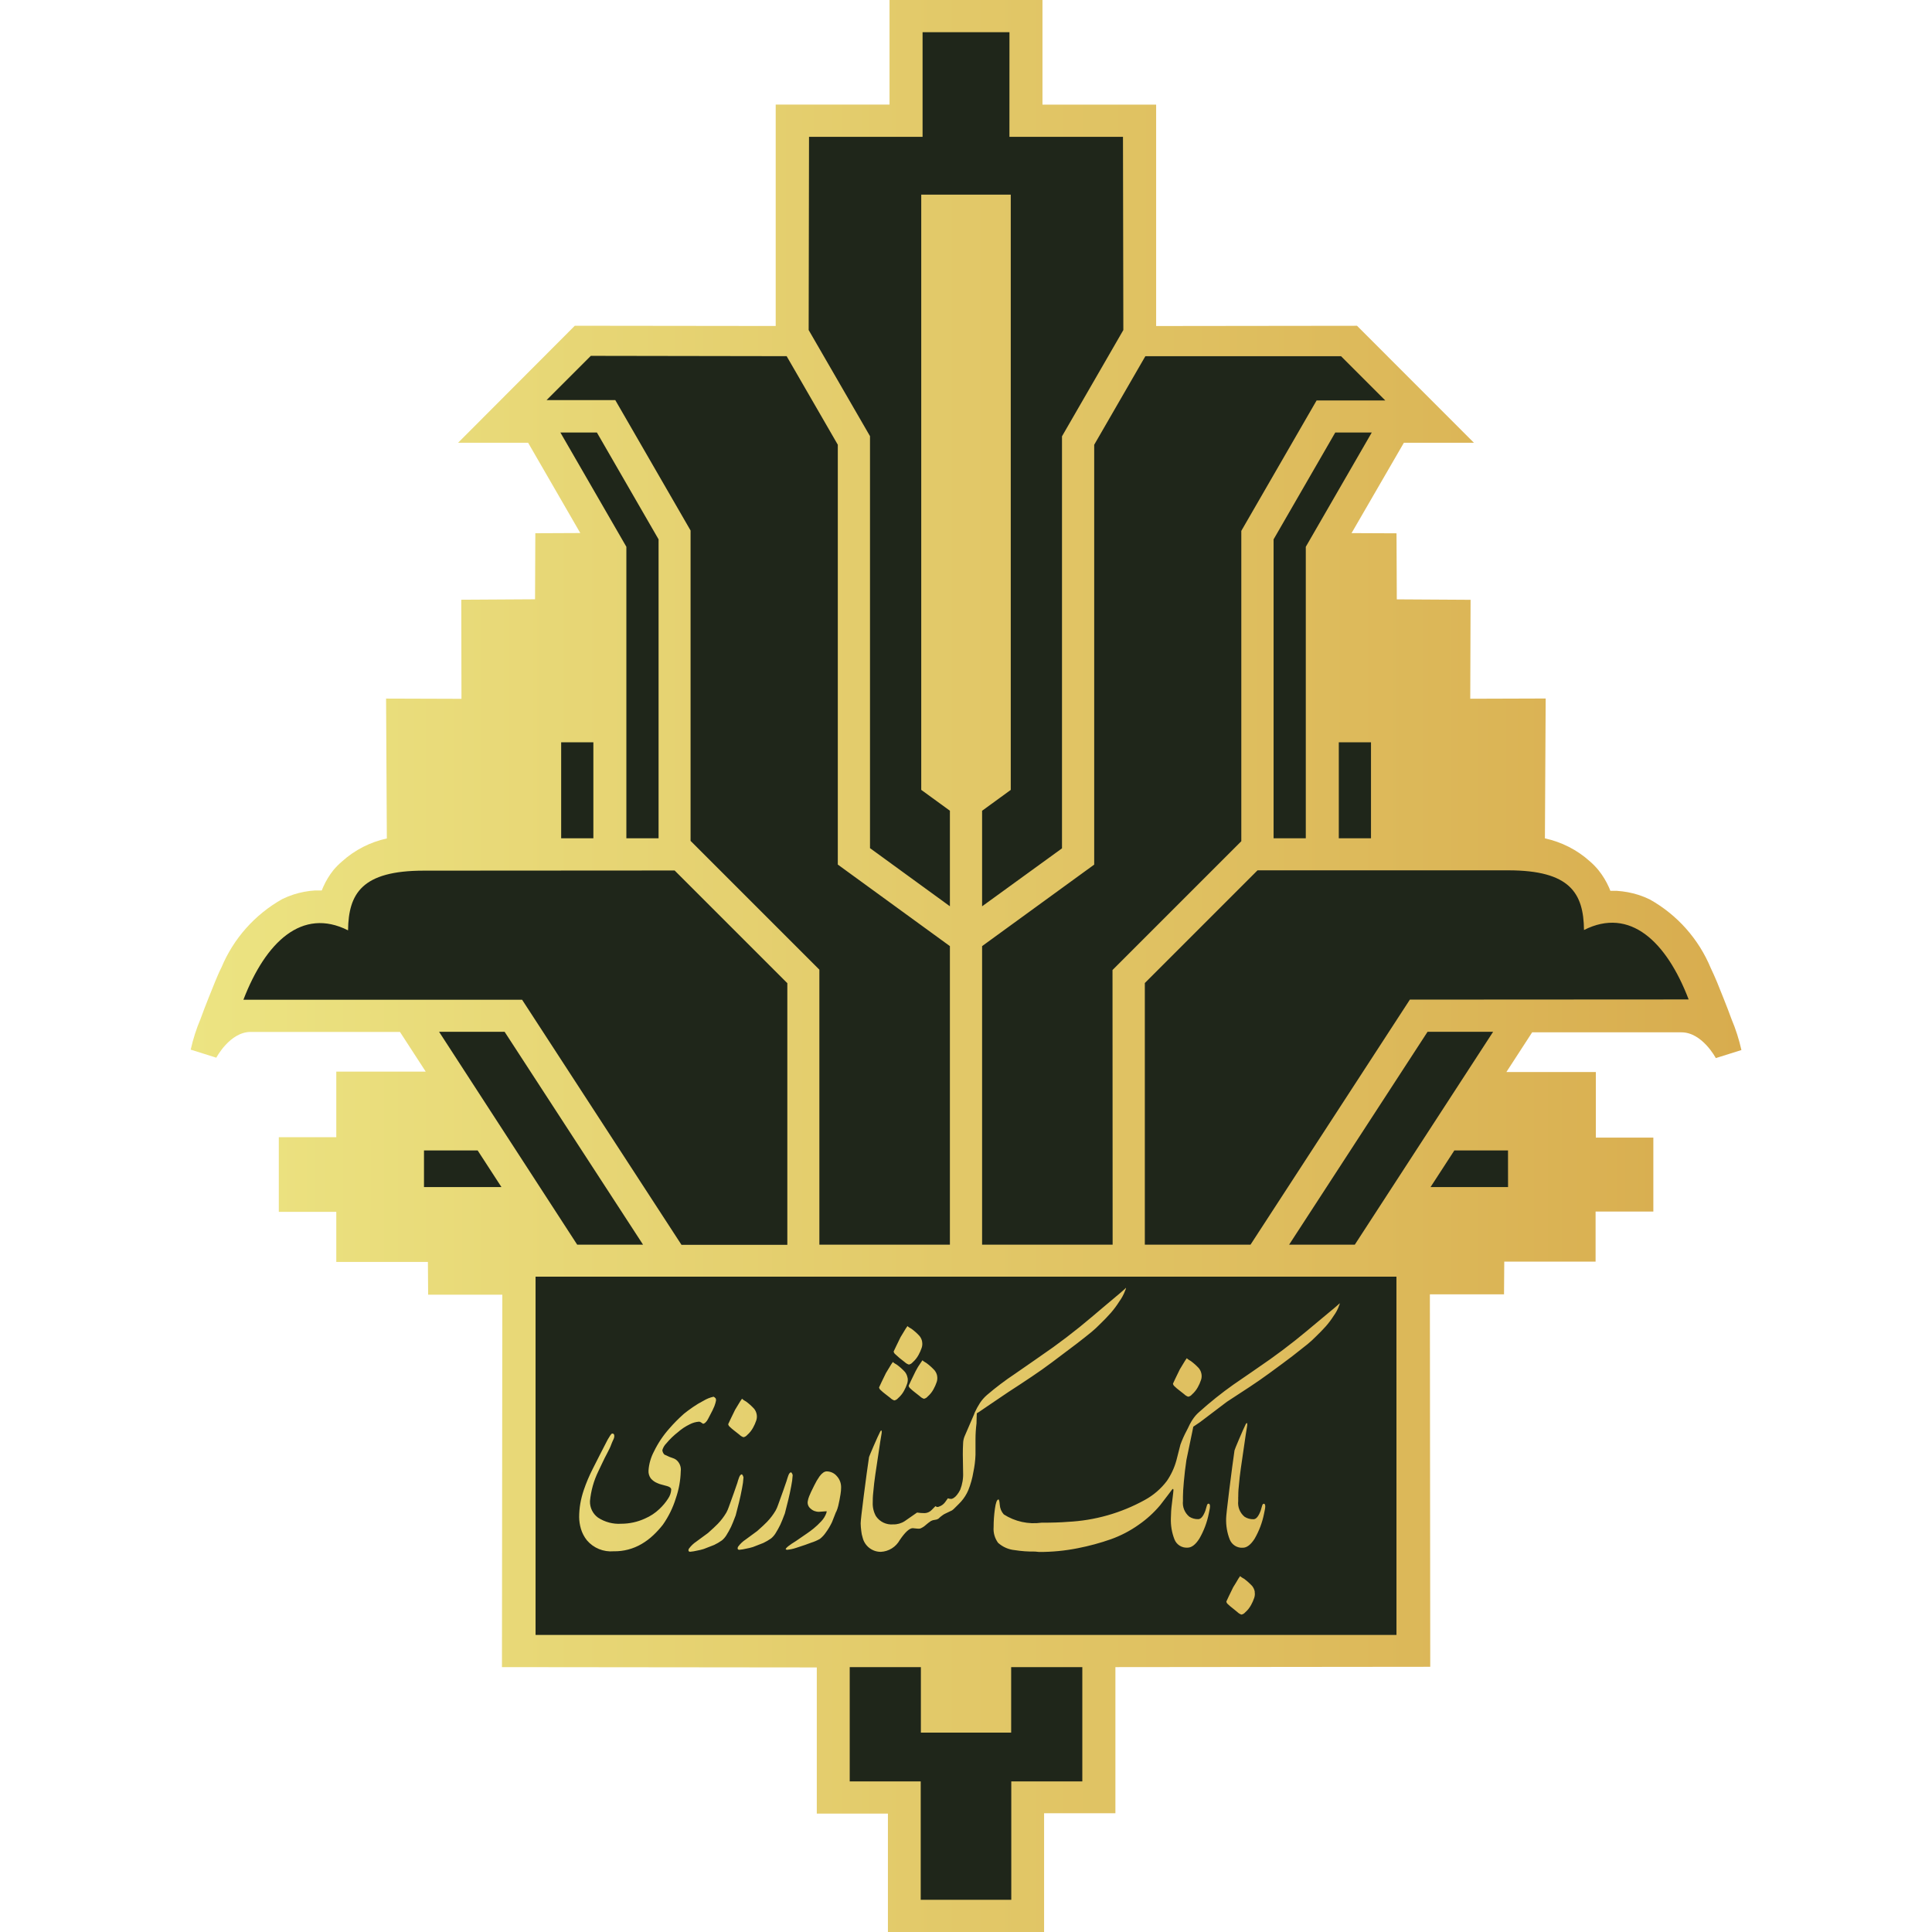
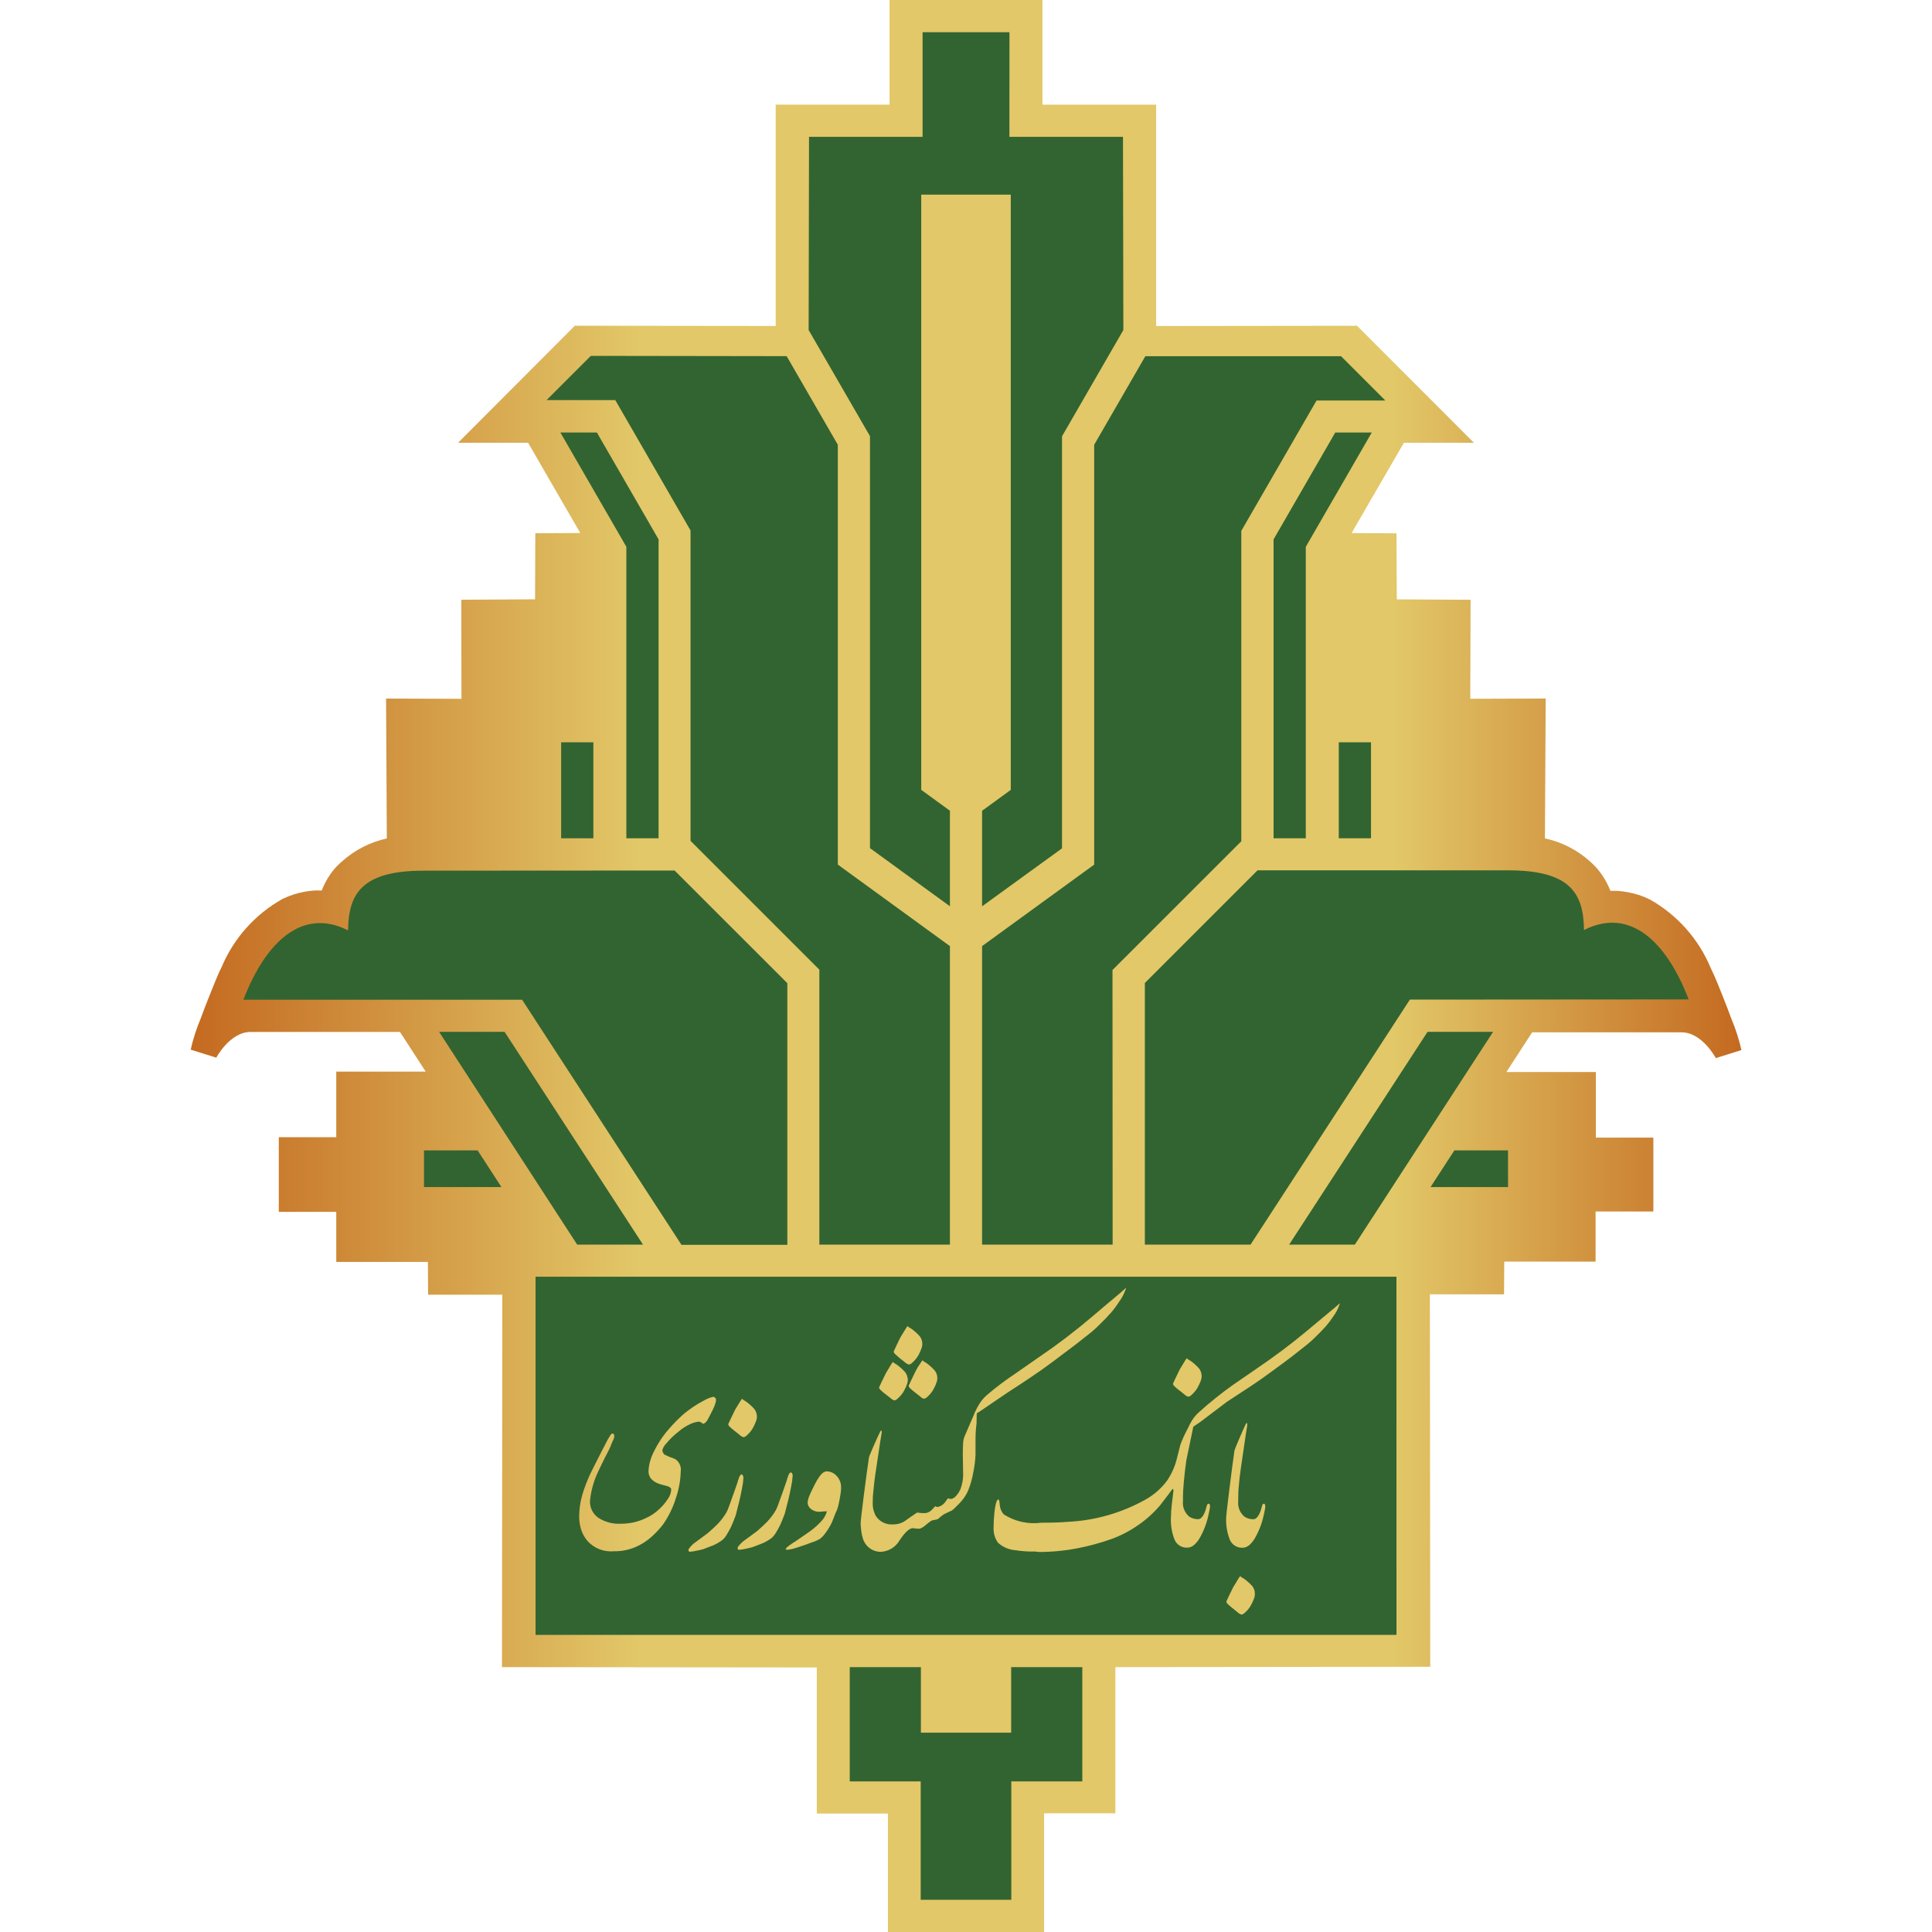
- <svg xmlns="http://www.w3.org/2000/svg" width="48" height="48" viewBox="0 0 48 48" fill="none">
-   <path fill-rule="evenodd" clip-rule="evenodd" d="M25.94 48H22.06V45.058H20.293V41.427L12.471 41.419L12.48 32.166H10.637L10.631 31.352H8.355V30.108H6.927V28.254H8.355V26.624H10.577L9.937 25.638H6.227C5.711 25.638 5.374 26.278 5.374 26.278L4.738 26.078C4.797 25.815 4.879 25.558 4.984 25.31C5.084 25.027 5.311 24.472 5.311 24.472L5.341 24.397C5.392 24.275 5.441 24.154 5.502 24.036C5.802 23.316 6.335 22.718 7.015 22.336C7.106 22.292 7.2 22.254 7.296 22.223C7.469 22.168 7.648 22.134 7.829 22.123C7.884 22.123 7.939 22.123 7.994 22.123L8.009 22.086L8.032 22.032C8.098 21.884 8.183 21.744 8.284 21.617C8.35 21.539 8.422 21.466 8.5 21.4C8.815 21.117 9.197 20.921 9.611 20.831L9.592 17.356L11.465 17.362L11.46 14.9L13.293 14.889L13.3 13.248L14.417 13.243L13.121 11H11.381L14.281 8.093L19.272 8.099V2.599H22.1V0H25.9V2.6H28.724V8.1L33.715 8.094L36.619 11H34.879L33.579 13.245L34.696 13.25L34.703 14.891L36.536 14.902L36.528 17.36L38.402 17.354L38.383 20.829C38.799 20.919 39.184 21.115 39.5 21.4C39.58 21.469 39.654 21.545 39.72 21.627C39.821 21.754 39.906 21.894 39.972 22.042L39.995 22.096L40.009 22.133C40.064 22.133 40.119 22.133 40.174 22.133C40.355 22.145 40.534 22.178 40.707 22.233C40.803 22.264 40.897 22.302 40.988 22.346C41.668 22.727 42.201 23.326 42.501 24.046C42.558 24.165 42.611 24.286 42.662 24.407L42.692 24.482C42.692 24.482 42.919 25.038 43.019 25.32C43.124 25.568 43.206 25.825 43.265 26.088L42.629 26.288C42.629 26.288 42.292 25.648 41.776 25.648H38.066L37.426 26.634H39.648V28.264H41.077V30.1H39.642V31.344H37.373L37.367 32.158H35.525L35.534 41.411L27.712 41.419V45.05H25.94V48Z" fill="url(#paint0_linear_0_1081)" />
-   <path fill-rule="evenodd" clip-rule="evenodd" d="M25.125 47.2H22.875V44.258H21.111V41.419H22.879V43.047H25.122V41.419H26.89V44.258H25.125V47.2ZM34.695 40.619H13.306V31.719H34.694L34.695 40.619ZM31.172 39.55C31.181 39.599 31.177 39.651 31.161 39.698C31.14 39.76 31.114 39.82 31.082 39.877C31.044 39.946 30.995 40.008 30.936 40.059C30.912 40.088 30.88 40.107 30.843 40.114C30.805 40.101 30.771 40.08 30.743 40.052C30.701 40.017 30.657 39.982 30.611 39.945C30.576 39.919 30.543 39.89 30.511 39.859C30.488 39.842 30.473 39.818 30.468 39.79C30.496 39.731 30.518 39.685 30.532 39.653C30.58 39.552 30.616 39.478 30.639 39.433C30.682 39.366 30.725 39.295 30.768 39.22L30.811 39.158C30.824 39.171 30.839 39.182 30.854 39.192L30.911 39.226C30.983 39.279 31.05 39.339 31.111 39.405C31.144 39.447 31.166 39.496 31.175 39.549L31.172 39.55ZM25.816 38.558C26.139 38.559 26.46 38.528 26.777 38.465C27.057 38.41 27.333 38.336 27.603 38.241C27.847 38.153 28.078 38.033 28.289 37.883C28.489 37.745 28.669 37.581 28.825 37.395C28.868 37.34 28.934 37.253 29.025 37.134C29.068 37.074 29.099 37.034 29.118 37.01C29.137 36.986 29.142 36.991 29.147 36.996C29.153 37.004 29.155 37.013 29.154 37.023L29.147 37.099C29.142 37.14 29.132 37.229 29.115 37.364C29.099 37.483 29.091 37.602 29.09 37.722C29.084 37.901 29.114 38.078 29.179 38.245C29.23 38.377 29.363 38.461 29.504 38.451C29.604 38.451 29.702 38.377 29.797 38.228C29.91 38.033 29.99 37.82 30.033 37.599L30.051 37.51C30.057 37.483 30.061 37.455 30.062 37.427C30.062 37.381 30.05 37.358 30.026 37.358C30.002 37.358 29.991 37.379 29.98 37.42C29.969 37.461 29.957 37.498 29.948 37.53C29.896 37.672 29.836 37.743 29.769 37.743C29.691 37.745 29.613 37.724 29.547 37.681C29.432 37.585 29.373 37.438 29.39 37.289V37.182C29.39 37.099 29.397 36.977 29.412 36.814C29.428 36.633 29.449 36.453 29.476 36.274L29.626 35.552C29.633 35.517 29.64 35.481 29.647 35.446L29.814 35.333L30.482 34.827C30.673 34.704 30.864 34.579 31.054 34.453C31.219 34.344 31.381 34.231 31.54 34.115C31.797 33.927 31.99 33.784 32.119 33.685C32.29 33.552 32.412 33.456 32.484 33.397C32.556 33.338 32.626 33.274 32.695 33.204C32.781 33.122 32.863 33.037 32.942 32.949C33.013 32.868 33.077 32.782 33.135 32.691C33.193 32.612 33.239 32.525 33.271 32.433C33.281 32.416 33.285 32.397 33.285 32.378C33.285 32.386 33.106 32.537 32.749 32.832C32.563 32.989 32.375 33.145 32.184 33.298C31.979 33.461 31.77 33.618 31.555 33.771C31.251 33.983 30.946 34.194 30.64 34.403C30.345 34.612 30.062 34.839 29.793 35.081C29.729 35.136 29.674 35.2 29.628 35.271C29.619 35.283 29.611 35.295 29.604 35.308C29.571 35.363 29.542 35.42 29.516 35.478L29.484 35.541C29.423 35.654 29.371 35.771 29.327 35.892L29.227 36.284C29.177 36.466 29.097 36.638 28.991 36.793C28.844 36.988 28.656 37.15 28.441 37.267C27.852 37.592 27.197 37.778 26.525 37.81C26.363 37.824 26.146 37.831 25.875 37.831C25.549 37.876 25.216 37.803 24.939 37.625C24.88 37.56 24.845 37.476 24.839 37.388C24.832 37.298 24.821 37.254 24.807 37.254C24.769 37.254 24.739 37.332 24.718 37.488C24.697 37.638 24.686 37.79 24.686 37.942C24.675 38.081 24.715 38.219 24.797 38.331C24.913 38.435 25.06 38.499 25.215 38.513C25.38 38.539 25.548 38.551 25.715 38.548L25.816 38.558ZM18.472 36.7C18.467 36.792 18.455 36.884 18.436 36.975C18.412 37.103 18.388 37.215 18.364 37.312L18.278 37.649C18.23 37.777 18.192 37.871 18.164 37.931C18.129 38.004 18.089 38.075 18.046 38.144C18.016 38.192 17.979 38.235 17.935 38.271C17.874 38.314 17.81 38.352 17.742 38.384L17.485 38.484C17.43 38.501 17.374 38.515 17.317 38.525C17.262 38.538 17.206 38.548 17.149 38.553C17.125 38.553 17.111 38.545 17.106 38.529C17.102 38.509 17.107 38.487 17.12 38.471C17.17 38.404 17.231 38.346 17.3 38.3C17.398 38.227 17.495 38.156 17.59 38.087C17.699 37.99 17.78 37.915 17.833 37.86C17.915 37.775 17.987 37.68 18.047 37.578C18.071 37.533 18.092 37.486 18.108 37.437C18.134 37.366 18.176 37.251 18.233 37.09L18.319 36.842C18.328 36.805 18.343 36.761 18.362 36.708C18.381 36.656 18.405 36.629 18.434 36.629C18.452 36.648 18.464 36.672 18.47 36.698L18.472 36.7ZM23.701 37.479V37.485C23.801 37.387 23.86 37.327 23.879 37.305C23.953 37.221 24.014 37.125 24.058 37.021C24.116 36.877 24.158 36.726 24.183 36.573C24.213 36.431 24.231 36.287 24.236 36.142C24.236 36.022 24.236 35.896 24.236 35.764C24.236 35.632 24.244 35.499 24.261 35.364C24.261 35.239 24.268 35.164 24.268 35.13C24.268 35.124 24.268 35.118 24.268 35.113C24.283 35.105 24.302 35.093 24.324 35.079L24.535 34.935L25.046 34.589C25.246 34.46 25.443 34.33 25.638 34.199C25.809 34.085 25.975 33.967 26.138 33.845C26.405 33.645 26.605 33.494 26.738 33.393C26.917 33.255 27.043 33.155 27.118 33.093C27.193 33.031 27.267 32.962 27.34 32.887C27.431 32.8 27.518 32.709 27.601 32.615C27.677 32.527 27.746 32.434 27.808 32.336C27.871 32.25 27.921 32.155 27.958 32.055C27.969 32.036 27.974 32.015 27.975 31.994C27.975 32.003 27.788 32.164 27.414 32.475C27.219 32.642 27.023 32.806 26.824 32.969C26.611 33.141 26.392 33.308 26.169 33.469C25.854 33.691 25.537 33.911 25.22 34.13C24.976 34.292 24.742 34.469 24.52 34.659C24.453 34.717 24.394 34.785 24.345 34.859C24.297 34.934 24.255 35.011 24.218 35.092L24.206 35.12V35.126L23.964 35.687C23.941 35.743 23.929 35.803 23.928 35.864C23.923 35.942 23.921 36.032 23.921 36.135L23.928 36.583C23.935 36.729 23.91 36.875 23.857 37.011C23.835 37.057 23.807 37.101 23.775 37.141C23.752 37.171 23.725 37.197 23.693 37.218L23.65 37.238C23.616 37.242 23.582 37.237 23.55 37.225C23.526 37.261 23.502 37.294 23.478 37.325C23.44 37.375 23.388 37.412 23.328 37.432C23.3 37.447 23.264 37.442 23.242 37.419C23.209 37.45 23.178 37.482 23.149 37.513C23.104 37.561 23.043 37.589 22.977 37.593C22.912 37.593 22.848 37.589 22.784 37.579C22.679 37.65 22.576 37.722 22.476 37.793C22.391 37.848 22.291 37.876 22.19 37.873C22.02 37.888 21.855 37.808 21.761 37.666C21.704 37.562 21.677 37.444 21.683 37.325C21.683 37.271 21.683 37.185 21.697 37.064C21.709 36.921 21.726 36.778 21.747 36.636L21.869 35.82L21.898 35.646C21.906 35.611 21.909 35.575 21.905 35.539L21.876 35.552C21.833 35.637 21.776 35.761 21.705 35.926C21.634 36.091 21.596 36.182 21.591 36.2C21.558 36.419 21.515 36.734 21.462 37.146C21.409 37.558 21.383 37.791 21.383 37.846C21.384 37.908 21.389 37.969 21.397 38.03C21.402 38.088 21.414 38.146 21.432 38.201C21.482 38.409 21.669 38.556 21.883 38.555C22.081 38.546 22.259 38.434 22.355 38.261C22.488 38.065 22.596 37.967 22.677 37.967L22.777 37.977C22.804 37.981 22.832 37.981 22.859 37.977C22.91 37.957 22.958 37.928 22.998 37.89C23.039 37.854 23.082 37.821 23.127 37.79C23.158 37.773 23.192 37.763 23.227 37.76C23.257 37.758 23.287 37.749 23.313 37.733C23.351 37.697 23.383 37.669 23.413 37.649C23.437 37.63 23.464 37.614 23.492 37.602C23.518 37.591 23.572 37.565 23.653 37.525L23.696 37.491L23.701 37.479ZM17.786 34.785C17.791 34.77 17.788 34.753 17.779 34.74C17.765 34.724 17.748 34.71 17.729 34.701C17.641 34.72 17.556 34.754 17.479 34.801C17.387 34.848 17.299 34.901 17.214 34.96C17.123 35.023 17.049 35.078 16.992 35.125C16.862 35.24 16.74 35.363 16.627 35.494C16.475 35.665 16.348 35.855 16.248 36.061C16.17 36.208 16.123 36.37 16.112 36.537C16.108 36.606 16.128 36.675 16.169 36.731C16.213 36.783 16.27 36.823 16.333 36.848C16.365 36.863 16.399 36.875 16.433 36.883C16.462 36.89 16.509 36.903 16.576 36.922C16.643 36.941 16.676 36.97 16.676 37.009C16.672 37.088 16.645 37.164 16.601 37.229C16.54 37.325 16.466 37.413 16.383 37.491C16.279 37.59 16.158 37.67 16.026 37.727C15.84 37.813 15.638 37.857 15.433 37.857C15.23 37.87 15.028 37.816 14.858 37.705C14.727 37.61 14.652 37.456 14.658 37.294C14.682 37.037 14.752 36.787 14.865 36.555L14.951 36.374C15.008 36.253 15.051 36.167 15.08 36.115C15.132 36.015 15.167 35.945 15.18 35.904C15.193 35.863 15.219 35.81 15.248 35.745C15.258 35.723 15.263 35.699 15.262 35.674C15.262 35.635 15.245 35.616 15.212 35.616C15.198 35.616 15.18 35.633 15.158 35.668C15.136 35.703 15.116 35.737 15.097 35.768L14.933 36.086L14.726 36.494C14.64 36.663 14.565 36.839 14.504 37.019C14.467 37.128 14.438 37.24 14.418 37.353C14.399 37.465 14.389 37.579 14.389 37.693C14.39 37.791 14.405 37.887 14.432 37.981C14.463 38.086 14.514 38.184 14.582 38.269C14.746 38.462 14.995 38.563 15.247 38.541C15.49 38.546 15.73 38.483 15.94 38.36C16.046 38.298 16.144 38.225 16.233 38.14C16.318 38.06 16.397 37.973 16.469 37.881C16.61 37.68 16.719 37.459 16.791 37.224C16.866 37.008 16.907 36.782 16.913 36.553C16.928 36.445 16.884 36.336 16.799 36.268C16.776 36.251 16.751 36.238 16.724 36.229L16.635 36.197L16.506 36.138C16.477 36.108 16.459 36.069 16.456 36.028C16.474 35.964 16.509 35.906 16.556 35.859C16.642 35.756 16.739 35.662 16.845 35.58C16.933 35.502 17.032 35.437 17.138 35.386C17.209 35.349 17.287 35.327 17.367 35.321C17.384 35.322 17.399 35.327 17.413 35.337L17.467 35.373C17.496 35.373 17.529 35.347 17.567 35.295C17.577 35.282 17.604 35.231 17.649 35.143C17.686 35.076 17.719 35.007 17.749 34.936C17.768 34.887 17.782 34.836 17.792 34.784L17.786 34.785ZM20.771 37.563L20.671 37.817C20.628 37.908 20.577 37.994 20.517 38.075C20.477 38.135 20.428 38.188 20.371 38.233C20.303 38.272 20.231 38.303 20.157 38.326L20.007 38.381C19.93 38.405 19.854 38.43 19.778 38.457C19.704 38.482 19.627 38.498 19.549 38.505L19.52 38.491C19.52 38.459 19.606 38.39 19.777 38.285L20.056 38.093C20.103 38.061 20.156 38.022 20.213 37.976C20.279 37.922 20.342 37.863 20.4 37.8C20.459 37.739 20.504 37.667 20.532 37.587C20.533 37.573 20.535 37.559 20.539 37.546L20.353 37.56C20.274 37.563 20.197 37.535 20.139 37.481C20.086 37.439 20.059 37.373 20.067 37.306C20.074 37.261 20.086 37.217 20.103 37.175C20.122 37.125 20.165 37.033 20.232 36.9C20.269 36.823 20.312 36.75 20.361 36.68C20.423 36.597 20.483 36.556 20.54 36.556C20.636 36.557 20.728 36.599 20.79 36.673C20.861 36.749 20.899 36.851 20.897 36.955C20.897 37.01 20.892 37.066 20.883 37.12L20.858 37.264C20.851 37.305 20.84 37.355 20.826 37.412C20.814 37.463 20.797 37.512 20.776 37.56L20.771 37.563ZM19.694 36.646C19.689 36.739 19.677 36.83 19.658 36.921C19.634 37.049 19.61 37.161 19.586 37.258L19.5 37.6C19.452 37.729 19.414 37.823 19.386 37.882C19.351 37.955 19.311 38.026 19.268 38.095C19.238 38.143 19.201 38.186 19.157 38.222C19.096 38.265 19.032 38.303 18.964 38.335L18.707 38.435C18.652 38.452 18.596 38.466 18.539 38.476C18.484 38.489 18.428 38.499 18.371 38.504C18.347 38.504 18.333 38.496 18.328 38.48C18.324 38.46 18.329 38.438 18.342 38.422C18.392 38.355 18.454 38.296 18.524 38.25C18.622 38.177 18.719 38.106 18.814 38.037C18.923 37.941 19.004 37.865 19.057 37.81C19.139 37.724 19.211 37.63 19.271 37.528C19.295 37.483 19.316 37.436 19.332 37.387C19.358 37.316 19.4 37.2 19.457 37.04L19.543 36.792C19.553 36.755 19.567 36.711 19.586 36.658C19.605 36.605 19.629 36.579 19.658 36.579C19.675 36.598 19.688 36.621 19.694 36.646ZM30.764 37.19C30.764 37.135 30.764 37.046 30.778 36.922C30.79 36.775 30.807 36.628 30.828 36.482L30.95 35.643L30.979 35.464C30.988 35.428 30.99 35.391 30.986 35.354L30.957 35.368C30.914 35.455 30.857 35.584 30.785 35.753C30.713 35.922 30.675 36.016 30.671 36.035C30.638 36.26 30.595 36.584 30.542 37.008C30.489 37.432 30.463 37.671 30.463 37.724C30.457 37.903 30.487 38.081 30.552 38.247C30.604 38.379 30.736 38.463 30.877 38.453C30.977 38.453 31.075 38.379 31.17 38.23C31.283 38.035 31.363 37.822 31.406 37.601L31.424 37.512C31.43 37.485 31.434 37.457 31.435 37.429C31.435 37.383 31.423 37.36 31.399 37.36C31.375 37.36 31.365 37.381 31.353 37.422L31.321 37.532C31.268 37.674 31.209 37.745 31.142 37.745C31.064 37.747 30.986 37.726 30.92 37.683C30.805 37.587 30.746 37.44 30.763 37.291V37.191L30.764 37.19ZM18.8 35.143C18.809 35.193 18.805 35.243 18.789 35.291C18.768 35.353 18.742 35.413 18.71 35.47C18.672 35.539 18.623 35.601 18.564 35.652C18.54 35.681 18.508 35.7 18.471 35.707C18.433 35.694 18.399 35.673 18.371 35.645C18.327 35.608 18.282 35.573 18.235 35.538C18.2 35.511 18.166 35.483 18.135 35.452C18.113 35.435 18.097 35.411 18.092 35.383C18.121 35.324 18.142 35.278 18.156 35.246C18.204 35.146 18.239 35.072 18.263 35.026C18.306 34.957 18.349 34.886 18.392 34.813L18.435 34.751C18.448 34.764 18.463 34.776 18.478 34.786L18.535 34.82C18.608 34.873 18.674 34.933 18.735 34.999C18.769 35.041 18.791 35.09 18.8 35.143ZM22.547 34.229C22.538 34.176 22.516 34.127 22.483 34.085C22.422 34.019 22.355 33.959 22.283 33.906L22.226 33.872C22.211 33.862 22.196 33.851 22.183 33.838L22.14 33.9C22.097 33.973 22.054 34.044 22.011 34.113C21.987 34.159 21.951 34.232 21.904 34.333C21.89 34.365 21.868 34.411 21.84 34.47C21.845 34.498 21.86 34.522 21.883 34.539C21.915 34.57 21.948 34.599 21.983 34.625C22.029 34.659 22.074 34.694 22.119 34.731C22.147 34.759 22.181 34.781 22.219 34.793C22.256 34.786 22.288 34.767 22.312 34.738C22.371 34.687 22.421 34.625 22.459 34.556C22.491 34.499 22.517 34.439 22.538 34.377C22.554 34.33 22.558 34.279 22.549 34.229H22.547ZM23.283 34.188C23.292 34.237 23.288 34.288 23.272 34.336C23.251 34.398 23.225 34.458 23.193 34.515C23.156 34.584 23.106 34.646 23.047 34.697C23.023 34.726 22.991 34.745 22.954 34.752C22.916 34.739 22.882 34.718 22.854 34.69C22.81 34.653 22.765 34.618 22.718 34.583C22.683 34.556 22.649 34.528 22.618 34.497C22.596 34.48 22.58 34.456 22.575 34.428C22.604 34.369 22.625 34.322 22.639 34.291C22.674 34.217 22.709 34.144 22.746 34.071C22.783 33.998 22.826 33.927 22.875 33.858L22.918 33.796C22.931 33.809 22.945 33.82 22.961 33.83L23.018 33.865C23.09 33.918 23.157 33.978 23.218 34.044C23.252 34.086 23.275 34.135 23.284 34.188H23.283ZM29.85 34.137C29.859 34.187 29.855 34.237 29.839 34.285C29.818 34.347 29.792 34.407 29.76 34.464C29.722 34.533 29.673 34.594 29.614 34.646C29.59 34.675 29.558 34.694 29.521 34.701C29.483 34.688 29.449 34.667 29.421 34.639C29.377 34.602 29.332 34.567 29.285 34.532C29.25 34.506 29.216 34.477 29.185 34.446C29.163 34.429 29.147 34.405 29.142 34.377C29.171 34.318 29.192 34.272 29.206 34.24C29.254 34.14 29.289 34.066 29.313 34.02C29.356 33.951 29.399 33.88 29.442 33.807L29.485 33.745C29.498 33.758 29.513 33.77 29.528 33.78L29.585 33.814C29.657 33.867 29.725 33.927 29.785 33.993C29.819 34.035 29.841 34.084 29.85 34.137ZM22.911 33.337C22.902 33.284 22.88 33.235 22.846 33.193C22.786 33.127 22.719 33.067 22.646 33.014L22.589 32.98C22.573 32.97 22.559 32.959 22.546 32.946L22.503 33.008C22.46 33.081 22.417 33.152 22.374 33.221C22.35 33.267 22.314 33.34 22.267 33.441C22.253 33.473 22.231 33.519 22.202 33.578C22.207 33.606 22.223 33.63 22.245 33.647C22.274 33.675 22.308 33.704 22.345 33.737L22.481 33.844C22.509 33.871 22.544 33.891 22.581 33.902C22.617 33.895 22.65 33.876 22.674 33.847C22.733 33.796 22.782 33.734 22.82 33.665C22.852 33.608 22.878 33.548 22.899 33.486C22.915 33.438 22.919 33.388 22.91 33.338L22.911 33.337ZM19.544 8.849L20.815 11.049V21.48L23.6 23.506V30.923H20.357V24.091L17.157 20.891V13.18L15.287 9.941H13.579L14.679 8.841L19.544 8.849ZM16.761 21.627L19.561 24.427V30.927H16.931L12.972 24.839H6.047C6.599 23.402 7.507 22.539 8.647 23.114C8.659 22.2 8.989 21.631 10.531 21.631L16.761 21.627ZM12.537 25.635L15.976 30.923H14.34L10.909 25.635H12.537ZM27.643 30.923H24.4V23.506L27.185 21.481V11.05L28.456 8.85H33.318L34.418 9.95H32.71L30.84 13.189V20.9L27.64 24.1L27.643 30.923ZM35.028 24.835L31.069 30.923H28.443V24.423L31.243 21.623H37.47C39.012 21.623 39.343 22.192 39.354 23.106C40.497 22.528 41.405 23.394 41.954 24.831L35.028 24.835ZM32.028 30.923L35.467 25.635H37.096L33.66 30.923H32.028ZM12.458 29.492H10.534V28.582H11.867L12.458 29.492ZM37.467 29.492H35.542L36.133 28.582H37.466L37.467 29.492ZM25.079 3.4H27.9L27.909 8.2L26.385 10.84V21.077L24.4 22.517V20.143L25.112 19.625V4.836H22.888V19.624L23.6 20.142V22.516L21.615 21.072V10.836L20.091 8.2L20.1 3.4H22.921V0.8H25.08L25.079 3.4ZM13.942 20.827H14.742V18.442H13.942V20.827ZM15.562 20.827H16.362V13.4L14.83 10.746H13.923L15.562 13.585V20.827ZM33.262 20.827H34.062V18.442H33.262V20.827ZM32.442 20.827H31.642V13.4L33.174 10.746H34.081L32.442 13.585V20.827Z" fill="#1F261A" />
+ <svg xmlns="http://www.w3.org/2000/svg" width="40" height="40" viewBox="0 0 40 40" fill="none">
+   <path fill-rule="evenodd" clip-rule="evenodd" d="M21.617 40H18.383V37.548H16.911V34.523L10.393 34.516L10.4 26.805H8.864L8.859 26.127H6.962V25.09H5.772V23.545H6.962V22.187H8.814L8.281 21.365H5.189C4.759 21.365 4.478 21.898 4.478 21.898L3.948 21.732C3.997 21.513 4.066 21.298 4.153 21.092C4.237 20.856 4.426 20.393 4.426 20.393L4.451 20.331C4.493 20.229 4.534 20.128 4.585 20.03C4.835 19.43 5.279 18.931 5.846 18.613C5.922 18.576 6 18.545 6.08 18.519C6.224 18.473 6.373 18.445 6.524 18.436C6.57 18.436 6.616 18.436 6.662 18.436L6.674 18.405L6.693 18.36C6.748 18.236 6.819 18.12 6.903 18.014C6.958 17.949 7.018 17.888 7.083 17.833C7.345 17.598 7.665 17.434 8.009 17.359L7.993 14.463L9.554 14.468L9.55 12.417L11.078 12.408L11.083 11.04L12.014 11.036L10.934 9.167H9.484L11.901 6.744L16.06 6.749V2.166H18.417V0H21.583V2.167H23.937V6.75L28.096 6.745L30.516 9.167H29.066L27.983 11.037L28.913 11.042L28.919 12.409L30.447 12.418L30.44 14.467L32.002 14.462L31.986 17.358C32.332 17.432 32.653 17.596 32.917 17.833C32.983 17.891 33.045 17.954 33.1 18.023C33.184 18.128 33.255 18.245 33.31 18.368L33.329 18.413L33.341 18.444C33.387 18.444 33.432 18.444 33.478 18.444C33.629 18.454 33.778 18.482 33.922 18.527C34.003 18.553 34.081 18.585 34.157 18.622C34.723 18.94 35.167 19.439 35.417 20.038C35.465 20.137 35.509 20.238 35.552 20.339L35.577 20.402C35.577 20.402 35.766 20.865 35.849 21.1C35.937 21.307 36.005 21.521 36.054 21.74L35.524 21.907C35.524 21.907 35.243 21.373 34.813 21.373H31.722L31.188 22.195H33.04V23.553H34.231V25.083H33.035V26.12H31.144L31.139 26.798H29.604L29.612 34.509L23.093 34.516V37.542H21.617V40Z" fill="url(#paint0_linear_30_99)" />
+   <path fill-rule="evenodd" clip-rule="evenodd" d="M20.938 39.333H19.062V36.882H17.593V34.516H19.066V35.873H20.935V34.516H22.408V36.882H20.938V39.333ZM28.913 33.849H11.088V26.433H28.912L28.913 33.849ZM25.977 32.958C25.984 32.999 25.981 33.042 25.968 33.082C25.95 33.133 25.928 33.183 25.902 33.231C25.87 33.288 25.829 33.34 25.78 33.383C25.76 33.406 25.733 33.423 25.703 33.428C25.671 33.418 25.643 33.4 25.619 33.377C25.584 33.348 25.547 33.318 25.509 33.288C25.48 33.265 25.452 33.241 25.426 33.216C25.407 33.202 25.394 33.181 25.39 33.158C25.413 33.109 25.432 33.071 25.443 33.044C25.483 32.96 25.513 32.899 25.532 32.861C25.568 32.805 25.604 32.746 25.64 32.683L25.676 32.632C25.687 32.642 25.699 32.652 25.712 32.66L25.759 32.688C25.82 32.732 25.875 32.782 25.926 32.837C25.954 32.872 25.972 32.914 25.979 32.958L25.977 32.958ZM21.513 32.132C21.782 32.132 22.05 32.106 22.314 32.054C22.548 32.009 22.778 31.946 23.003 31.867C23.206 31.794 23.398 31.694 23.574 31.569C23.741 31.454 23.891 31.317 24.021 31.163C24.056 31.116 24.112 31.044 24.188 30.945C24.223 30.895 24.249 30.862 24.265 30.842C24.281 30.822 24.285 30.826 24.289 30.83C24.294 30.837 24.296 30.845 24.295 30.852L24.289 30.916C24.285 30.95 24.276 31.024 24.262 31.137C24.25 31.236 24.243 31.335 24.242 31.435C24.237 31.584 24.262 31.732 24.316 31.871C24.359 31.981 24.469 32.051 24.587 32.042C24.67 32.042 24.751 31.981 24.831 31.857C24.925 31.694 24.992 31.517 25.027 31.332L25.043 31.258C25.048 31.236 25.051 31.212 25.052 31.189C25.052 31.151 25.042 31.132 25.022 31.132C25.002 31.132 24.992 31.149 24.983 31.183C24.974 31.218 24.964 31.248 24.957 31.275C24.913 31.393 24.864 31.453 24.808 31.453C24.742 31.454 24.678 31.436 24.622 31.401C24.527 31.321 24.478 31.198 24.492 31.074V30.985C24.492 30.916 24.498 30.814 24.51 30.678C24.523 30.528 24.541 30.378 24.563 30.228L24.688 29.627C24.694 29.597 24.7 29.568 24.706 29.538L24.845 29.444L25.402 29.023C25.561 28.92 25.72 28.816 25.878 28.711C26.016 28.62 26.151 28.526 26.283 28.429C26.498 28.273 26.659 28.153 26.766 28.071C26.909 27.96 27.01 27.88 27.07 27.831C27.13 27.782 27.189 27.728 27.246 27.67C27.317 27.602 27.386 27.531 27.452 27.457C27.51 27.39 27.564 27.318 27.613 27.242C27.661 27.177 27.699 27.104 27.726 27.027C27.734 27.014 27.738 26.998 27.738 26.982C27.738 26.988 27.589 27.114 27.291 27.36C27.136 27.491 26.979 27.621 26.82 27.748C26.649 27.884 26.475 28.015 26.296 28.142C26.043 28.319 25.788 28.495 25.533 28.669C25.287 28.844 25.052 29.032 24.828 29.234C24.774 29.28 24.728 29.333 24.69 29.392C24.683 29.402 24.676 29.413 24.67 29.423C24.643 29.469 24.618 29.516 24.597 29.565L24.57 29.617C24.52 29.712 24.476 29.809 24.439 29.91L24.356 30.237C24.314 30.388 24.248 30.531 24.159 30.661C24.036 30.824 23.88 30.958 23.701 31.056C23.21 31.327 22.664 31.482 22.104 31.508C21.969 31.52 21.789 31.526 21.562 31.526C21.29 31.563 21.014 31.502 20.782 31.354C20.733 31.3 20.704 31.23 20.699 31.157C20.693 31.082 20.684 31.045 20.672 31.045C20.641 31.045 20.616 31.11 20.598 31.24C20.581 31.365 20.572 31.492 20.572 31.618C20.563 31.734 20.596 31.849 20.664 31.942C20.761 32.029 20.883 32.083 21.012 32.094C21.15 32.116 21.29 32.126 21.429 32.123L21.513 32.132ZM15.393 30.583C15.389 30.66 15.379 30.737 15.363 30.812C15.343 30.919 15.323 31.013 15.303 31.093L15.232 31.374C15.192 31.481 15.16 31.559 15.137 31.609C15.107 31.67 15.075 31.729 15.038 31.787C15.014 31.827 14.982 31.863 14.946 31.892C14.895 31.929 14.841 31.96 14.785 31.987L14.571 32.07C14.525 32.084 14.478 32.096 14.431 32.104C14.385 32.115 14.338 32.123 14.291 32.127C14.271 32.127 14.259 32.121 14.255 32.108C14.252 32.09 14.256 32.073 14.267 32.059C14.308 32.003 14.359 31.955 14.417 31.917C14.498 31.856 14.579 31.796 14.658 31.739C14.749 31.659 14.817 31.596 14.861 31.55C14.929 31.479 14.989 31.4 15.039 31.315C15.059 31.277 15.076 31.238 15.09 31.198C15.112 31.139 15.146 31.042 15.194 30.908L15.266 30.702C15.274 30.671 15.286 30.634 15.302 30.59C15.318 30.547 15.338 30.524 15.362 30.524C15.377 30.54 15.387 30.56 15.392 30.582L15.393 30.583ZM19.751 31.233V31.238C19.834 31.156 19.884 31.106 19.899 31.087C19.961 31.017 20.012 30.937 20.048 30.851C20.096 30.73 20.131 30.605 20.152 30.477C20.177 30.359 20.192 30.239 20.197 30.118C20.197 30.018 20.197 29.913 20.197 29.803C20.197 29.693 20.204 29.582 20.218 29.47C20.218 29.366 20.223 29.303 20.223 29.275C20.223 29.27 20.223 29.265 20.223 29.261C20.236 29.254 20.252 29.244 20.27 29.233L20.446 29.113L20.872 28.824C21.038 28.717 21.203 28.609 21.365 28.499C21.507 28.404 21.646 28.306 21.782 28.204C22.004 28.038 22.171 27.912 22.282 27.828C22.431 27.712 22.536 27.629 22.598 27.578C22.661 27.526 22.722 27.469 22.783 27.406C22.859 27.333 22.931 27.258 23.001 27.179C23.064 27.106 23.121 27.028 23.173 26.947C23.226 26.875 23.268 26.796 23.298 26.712C23.307 26.697 23.312 26.68 23.312 26.662C23.312 26.669 23.157 26.803 22.845 27.062C22.683 27.201 22.519 27.339 22.353 27.474C22.176 27.617 21.994 27.756 21.808 27.891C21.545 28.076 21.281 28.259 21.017 28.442C20.813 28.577 20.619 28.724 20.433 28.883C20.377 28.931 20.328 28.987 20.288 29.049C20.247 29.111 20.212 29.176 20.182 29.243L20.172 29.267V29.272L19.97 29.739C19.951 29.786 19.941 29.836 19.94 29.887C19.936 29.952 19.934 30.027 19.934 30.113L19.94 30.486C19.946 30.608 19.925 30.729 19.881 30.843C19.862 30.881 19.839 30.918 19.812 30.951C19.794 30.976 19.77 30.998 19.744 31.015L19.708 31.032C19.68 31.035 19.651 31.031 19.625 31.021C19.605 31.051 19.585 31.078 19.565 31.104C19.533 31.146 19.49 31.177 19.44 31.193C19.416 31.206 19.387 31.202 19.368 31.183C19.341 31.208 19.315 31.235 19.291 31.261C19.253 31.301 19.202 31.325 19.148 31.328C19.094 31.328 19.04 31.324 18.987 31.316C18.899 31.375 18.813 31.435 18.73 31.494C18.659 31.54 18.576 31.563 18.492 31.561C18.35 31.573 18.213 31.507 18.134 31.388C18.087 31.301 18.064 31.203 18.069 31.104C18.069 31.059 18.069 30.988 18.081 30.887C18.091 30.767 18.105 30.648 18.122 30.53L18.224 29.85L18.248 29.705C18.255 29.676 18.257 29.646 18.254 29.616L18.23 29.627C18.194 29.697 18.147 29.801 18.087 29.938C18.028 30.076 17.996 30.152 17.992 30.167C17.965 30.349 17.929 30.612 17.885 30.955C17.841 31.298 17.819 31.493 17.819 31.538C17.82 31.59 17.824 31.641 17.831 31.692C17.835 31.74 17.845 31.788 17.86 31.834C17.902 32.007 18.058 32.13 18.236 32.129C18.4 32.121 18.55 32.028 18.629 31.884C18.74 31.721 18.83 31.639 18.898 31.639L18.981 31.648C19.003 31.651 19.026 31.651 19.049 31.648C19.092 31.631 19.131 31.606 19.165 31.575C19.199 31.545 19.235 31.517 19.273 31.492C19.298 31.477 19.327 31.469 19.356 31.467C19.381 31.465 19.406 31.457 19.427 31.444C19.459 31.414 19.486 31.391 19.511 31.374C19.531 31.358 19.553 31.345 19.577 31.335C19.598 31.326 19.643 31.304 19.711 31.271L19.747 31.242L19.751 31.233ZM14.822 28.988C14.826 28.975 14.824 28.961 14.816 28.95C14.805 28.936 14.79 28.925 14.774 28.918C14.701 28.933 14.63 28.962 14.566 29.001C14.489 29.04 14.415 29.084 14.345 29.133C14.269 29.186 14.208 29.231 14.16 29.271C14.052 29.366 13.95 29.469 13.856 29.578C13.729 29.721 13.623 29.88 13.54 30.051C13.475 30.174 13.436 30.309 13.427 30.448C13.423 30.505 13.44 30.562 13.474 30.609C13.511 30.652 13.558 30.686 13.611 30.707C13.638 30.719 13.665 30.729 13.694 30.736C13.718 30.741 13.758 30.752 13.813 30.768C13.869 30.784 13.897 30.809 13.897 30.841C13.893 30.907 13.871 30.97 13.834 31.024C13.783 31.104 13.722 31.178 13.652 31.242C13.566 31.325 13.465 31.391 13.355 31.439C13.2 31.511 13.031 31.547 12.861 31.547C12.692 31.558 12.524 31.513 12.382 31.421C12.273 31.341 12.21 31.213 12.215 31.078C12.235 30.864 12.293 30.656 12.387 30.462L12.459 30.312C12.507 30.211 12.543 30.139 12.567 30.096C12.61 30.012 12.639 29.954 12.65 29.92C12.661 29.886 12.682 29.842 12.707 29.788C12.715 29.769 12.719 29.749 12.718 29.728C12.718 29.696 12.704 29.68 12.677 29.68C12.665 29.68 12.65 29.694 12.632 29.723C12.613 29.753 12.597 29.781 12.581 29.807L12.444 30.072L12.272 30.412C12.2 30.553 12.138 30.699 12.087 30.849C12.056 30.94 12.032 31.033 12.015 31.128C11.999 31.221 11.991 31.316 11.991 31.411C11.992 31.492 12.004 31.573 12.027 31.651C12.052 31.738 12.095 31.82 12.152 31.891C12.289 32.052 12.495 32.136 12.706 32.117C12.909 32.122 13.108 32.069 13.283 31.967C13.372 31.915 13.454 31.854 13.527 31.783C13.598 31.716 13.664 31.644 13.724 31.567C13.842 31.4 13.932 31.215 13.992 31.02C14.055 30.84 14.089 30.651 14.094 30.461C14.107 30.371 14.07 30.28 13.999 30.223C13.98 30.209 13.959 30.198 13.937 30.191L13.863 30.164L13.755 30.115C13.731 30.09 13.716 30.058 13.713 30.023C13.729 29.97 13.757 29.922 13.797 29.883C13.868 29.796 13.949 29.718 14.037 29.65C14.111 29.585 14.193 29.53 14.282 29.488C14.341 29.458 14.406 29.439 14.473 29.434C14.486 29.435 14.5 29.439 14.511 29.448L14.556 29.477C14.58 29.477 14.607 29.456 14.639 29.413C14.648 29.402 14.67 29.359 14.707 29.286C14.738 29.23 14.766 29.172 14.791 29.113C14.807 29.072 14.819 29.03 14.827 28.987L14.822 28.988ZM17.309 31.302L17.226 31.514C17.19 31.59 17.147 31.662 17.098 31.729C17.064 31.779 17.023 31.824 16.976 31.861C16.919 31.893 16.86 31.919 16.797 31.938L16.672 31.984C16.609 32.004 16.545 32.025 16.482 32.047C16.42 32.068 16.356 32.082 16.291 32.087L16.267 32.076C16.267 32.049 16.338 31.992 16.481 31.904L16.713 31.744C16.753 31.718 16.796 31.685 16.844 31.647C16.9 31.602 16.952 31.553 17 31.5C17.049 31.45 17.087 31.389 17.11 31.323C17.111 31.311 17.113 31.299 17.116 31.288L16.961 31.3C16.895 31.302 16.831 31.279 16.782 31.234C16.738 31.199 16.716 31.144 16.723 31.088C16.728 31.051 16.738 31.014 16.753 30.979C16.768 30.938 16.804 30.861 16.86 30.75C16.891 30.686 16.927 30.625 16.968 30.567C17.019 30.497 17.069 30.463 17.117 30.463C17.197 30.464 17.273 30.5 17.325 30.561C17.384 30.625 17.416 30.709 17.414 30.796C17.414 30.842 17.41 30.888 17.402 30.933L17.382 31.053C17.376 31.087 17.367 31.129 17.355 31.177C17.345 31.219 17.331 31.26 17.313 31.3L17.309 31.302ZM16.412 30.538C16.408 30.615 16.398 30.692 16.382 30.767C16.362 30.874 16.342 30.968 16.322 31.048L16.25 31.333C16.21 31.441 16.178 31.519 16.155 31.568C16.126 31.629 16.093 31.689 16.057 31.746C16.032 31.786 16 31.822 15.964 31.852C15.913 31.888 15.86 31.919 15.803 31.946L15.589 32.029C15.543 32.043 15.496 32.055 15.449 32.063C15.403 32.075 15.356 32.082 15.309 32.087C15.289 32.087 15.277 32.08 15.273 32.067C15.27 32.05 15.274 32.032 15.285 32.018C15.327 31.962 15.378 31.914 15.437 31.875C15.518 31.814 15.599 31.755 15.678 31.698C15.769 31.617 15.837 31.554 15.881 31.508C15.949 31.437 16.009 31.358 16.059 31.273C16.079 31.236 16.096 31.196 16.11 31.156C16.132 31.096 16.166 31 16.214 30.867L16.286 30.66C16.294 30.629 16.306 30.593 16.322 30.548C16.337 30.504 16.358 30.483 16.382 30.483C16.396 30.498 16.407 30.517 16.412 30.538ZM25.637 30.992C25.637 30.946 25.637 30.872 25.648 30.768C25.658 30.646 25.672 30.523 25.69 30.402L25.792 29.703L25.816 29.553C25.823 29.523 25.825 29.492 25.822 29.462L25.797 29.473C25.762 29.546 25.714 29.653 25.654 29.794C25.594 29.935 25.562 30.014 25.559 30.029C25.531 30.216 25.496 30.487 25.452 30.84C25.408 31.193 25.386 31.392 25.386 31.437C25.381 31.585 25.406 31.734 25.46 31.872C25.503 31.982 25.613 32.052 25.731 32.044C25.814 32.044 25.896 31.982 25.975 31.858C26.069 31.696 26.136 31.519 26.172 31.334L26.187 31.26C26.192 31.237 26.195 31.214 26.196 31.191C26.196 31.152 26.186 31.133 26.166 31.133C26.146 31.133 26.137 31.151 26.128 31.185L26.101 31.277C26.057 31.395 26.007 31.454 25.952 31.454C25.886 31.456 25.822 31.438 25.767 31.402C25.671 31.323 25.622 31.2 25.636 31.076V30.992L25.637 30.992ZM15.667 29.286C15.674 29.327 15.671 29.369 15.658 29.409C15.64 29.461 15.618 29.511 15.592 29.558C15.56 29.616 15.519 29.667 15.47 29.71C15.45 29.734 15.423 29.75 15.393 29.756C15.361 29.745 15.332 29.728 15.309 29.704C15.273 29.674 15.235 29.644 15.196 29.615C15.167 29.593 15.139 29.569 15.113 29.543C15.094 29.529 15.081 29.509 15.077 29.486C15.101 29.436 15.118 29.398 15.13 29.372C15.17 29.288 15.199 29.227 15.219 29.188C15.255 29.131 15.291 29.072 15.327 29.011L15.363 28.959C15.373 28.97 15.386 28.98 15.398 28.988L15.446 29.017C15.506 29.061 15.562 29.111 15.613 29.166C15.641 29.201 15.659 29.242 15.667 29.286ZM18.789 28.524C18.782 28.48 18.764 28.439 18.736 28.404C18.685 28.349 18.63 28.299 18.569 28.255L18.522 28.227C18.509 28.218 18.497 28.209 18.486 28.198L18.45 28.25C18.414 28.311 18.379 28.37 18.343 28.427C18.323 28.466 18.293 28.527 18.253 28.611C18.242 28.637 18.223 28.676 18.2 28.725C18.204 28.748 18.217 28.768 18.236 28.782C18.262 28.808 18.29 28.832 18.319 28.854C18.358 28.883 18.395 28.912 18.433 28.942C18.456 28.966 18.484 28.984 18.516 28.994C18.546 28.988 18.574 28.972 18.593 28.948C18.643 28.905 18.684 28.854 18.716 28.797C18.742 28.749 18.764 28.699 18.782 28.648C18.795 28.608 18.799 28.565 18.791 28.524H18.789ZM19.402 28.49C19.41 28.531 19.407 28.574 19.393 28.613C19.376 28.665 19.354 28.715 19.328 28.762C19.296 28.82 19.255 28.871 19.206 28.914C19.186 28.938 19.159 28.954 19.128 28.96C19.097 28.949 19.068 28.932 19.045 28.908C19.008 28.878 18.971 28.848 18.932 28.819C18.902 28.797 18.875 28.773 18.848 28.747C18.83 28.733 18.817 28.713 18.812 28.69C18.837 28.641 18.854 28.602 18.866 28.576C18.895 28.514 18.924 28.453 18.955 28.392C18.986 28.332 19.021 28.273 19.062 28.215L19.098 28.163C19.109 28.174 19.121 28.183 19.134 28.192L19.182 28.221C19.242 28.265 19.298 28.315 19.348 28.37C19.377 28.405 19.396 28.446 19.403 28.49H19.402ZM24.875 28.448C24.883 28.489 24.879 28.531 24.866 28.571C24.849 28.622 24.826 28.672 24.8 28.72C24.769 28.777 24.727 28.829 24.678 28.872C24.659 28.896 24.631 28.912 24.601 28.918C24.569 28.907 24.541 28.889 24.517 28.866C24.481 28.835 24.443 28.806 24.404 28.777C24.375 28.755 24.347 28.731 24.321 28.705C24.302 28.691 24.289 28.671 24.285 28.648C24.309 28.598 24.327 28.56 24.338 28.533C24.378 28.45 24.407 28.388 24.427 28.35C24.463 28.293 24.499 28.233 24.535 28.172L24.571 28.121C24.582 28.132 24.594 28.141 24.607 28.15L24.654 28.178C24.715 28.222 24.77 28.272 24.821 28.328C24.849 28.362 24.867 28.403 24.875 28.448ZM19.093 27.781C19.085 27.737 19.066 27.695 19.038 27.661C18.988 27.605 18.932 27.556 18.872 27.512L18.824 27.483C18.811 27.475 18.799 27.466 18.788 27.455L18.753 27.507C18.717 27.567 18.681 27.627 18.645 27.684C18.625 27.723 18.595 27.783 18.556 27.867C18.544 27.894 18.526 27.933 18.502 27.982C18.506 28.005 18.519 28.025 18.538 28.039C18.562 28.062 18.59 28.087 18.621 28.114L18.734 28.203C18.758 28.226 18.786 28.242 18.817 28.252C18.848 28.246 18.875 28.23 18.895 28.206C18.944 28.163 18.985 28.111 19.017 28.054C19.043 28.007 19.065 27.957 19.082 27.905C19.096 27.865 19.099 27.823 19.092 27.782L19.093 27.781ZM16.287 7.374L17.346 9.208V17.9L19.667 19.588V25.769H16.964V20.076L14.297 17.409V10.983L12.739 8.284H11.316L12.232 7.368L16.287 7.374ZM13.967 18.023L16.301 20.356V25.773H14.109L10.81 20.699H5.039C5.499 19.502 6.256 18.782 7.206 19.262C7.216 18.5 7.491 18.026 8.776 18.026L13.967 18.023ZM10.447 21.363L13.313 25.769H11.95L9.091 21.363H10.447ZM23.036 25.769H20.333V19.588L22.654 17.901V9.208L23.713 7.375H27.765L28.682 8.292H27.258L25.7 10.991V17.417L23.033 20.083L23.036 25.769ZM29.19 20.696L25.891 25.769H23.703V20.352L26.036 18.019H31.225C32.51 18.019 32.786 18.493 32.795 19.255C33.748 18.773 34.504 19.495 34.962 20.692L29.19 20.696ZM26.69 25.769L29.556 21.363H30.913L28.05 25.769H26.69ZM10.382 24.577H8.778V23.818H9.889L10.382 24.577ZM31.223 24.577H29.618L30.111 23.818H31.222L31.223 24.577ZM20.899 2.833H23.25L23.258 6.833L21.988 9.033V17.564L20.333 18.764V16.786L20.927 16.354V4.03H19.073V16.353L19.667 16.785V18.763L18.012 17.56V9.03L16.742 6.833L16.75 2.833H19.101V0.667H20.9L20.899 2.833ZM11.618 17.356H12.285V15.368H11.618V17.356ZM12.968 17.356H13.635V11.167L12.358 8.955H11.602L12.968 11.321V17.356ZM27.718 17.356H28.385V15.368H27.718V17.356ZM27.035 17.356H26.368V11.167L27.645 8.955H28.401L27.035 11.321V17.356Z" fill="#326431" />
  <defs>
-     <linearGradient id="paint0_linear_0_1081" x1="43.265" y1="0" x2="4.738" y2="0" gradientUnits="userSpaceOnUse">
-       <stop stop-color="#D8AC4E" />
-       <stop offset="1" stop-color="#ECE482" />
+     <linearGradient id="paint0_linear_30_99" x1="36.054" y1="0" x2="3.948" y2="0" gradientUnits="userSpaceOnUse">
+       <stop stop-color="#C46A20" />
+       <stop offset="0.225" stop-color="#E2C868" />
+       <stop offset="0.71" stop-color="#E2C868" />
+       <stop offset="1" stop-color="#C46A20" />
    </linearGradient>
  </defs>
</svg>
